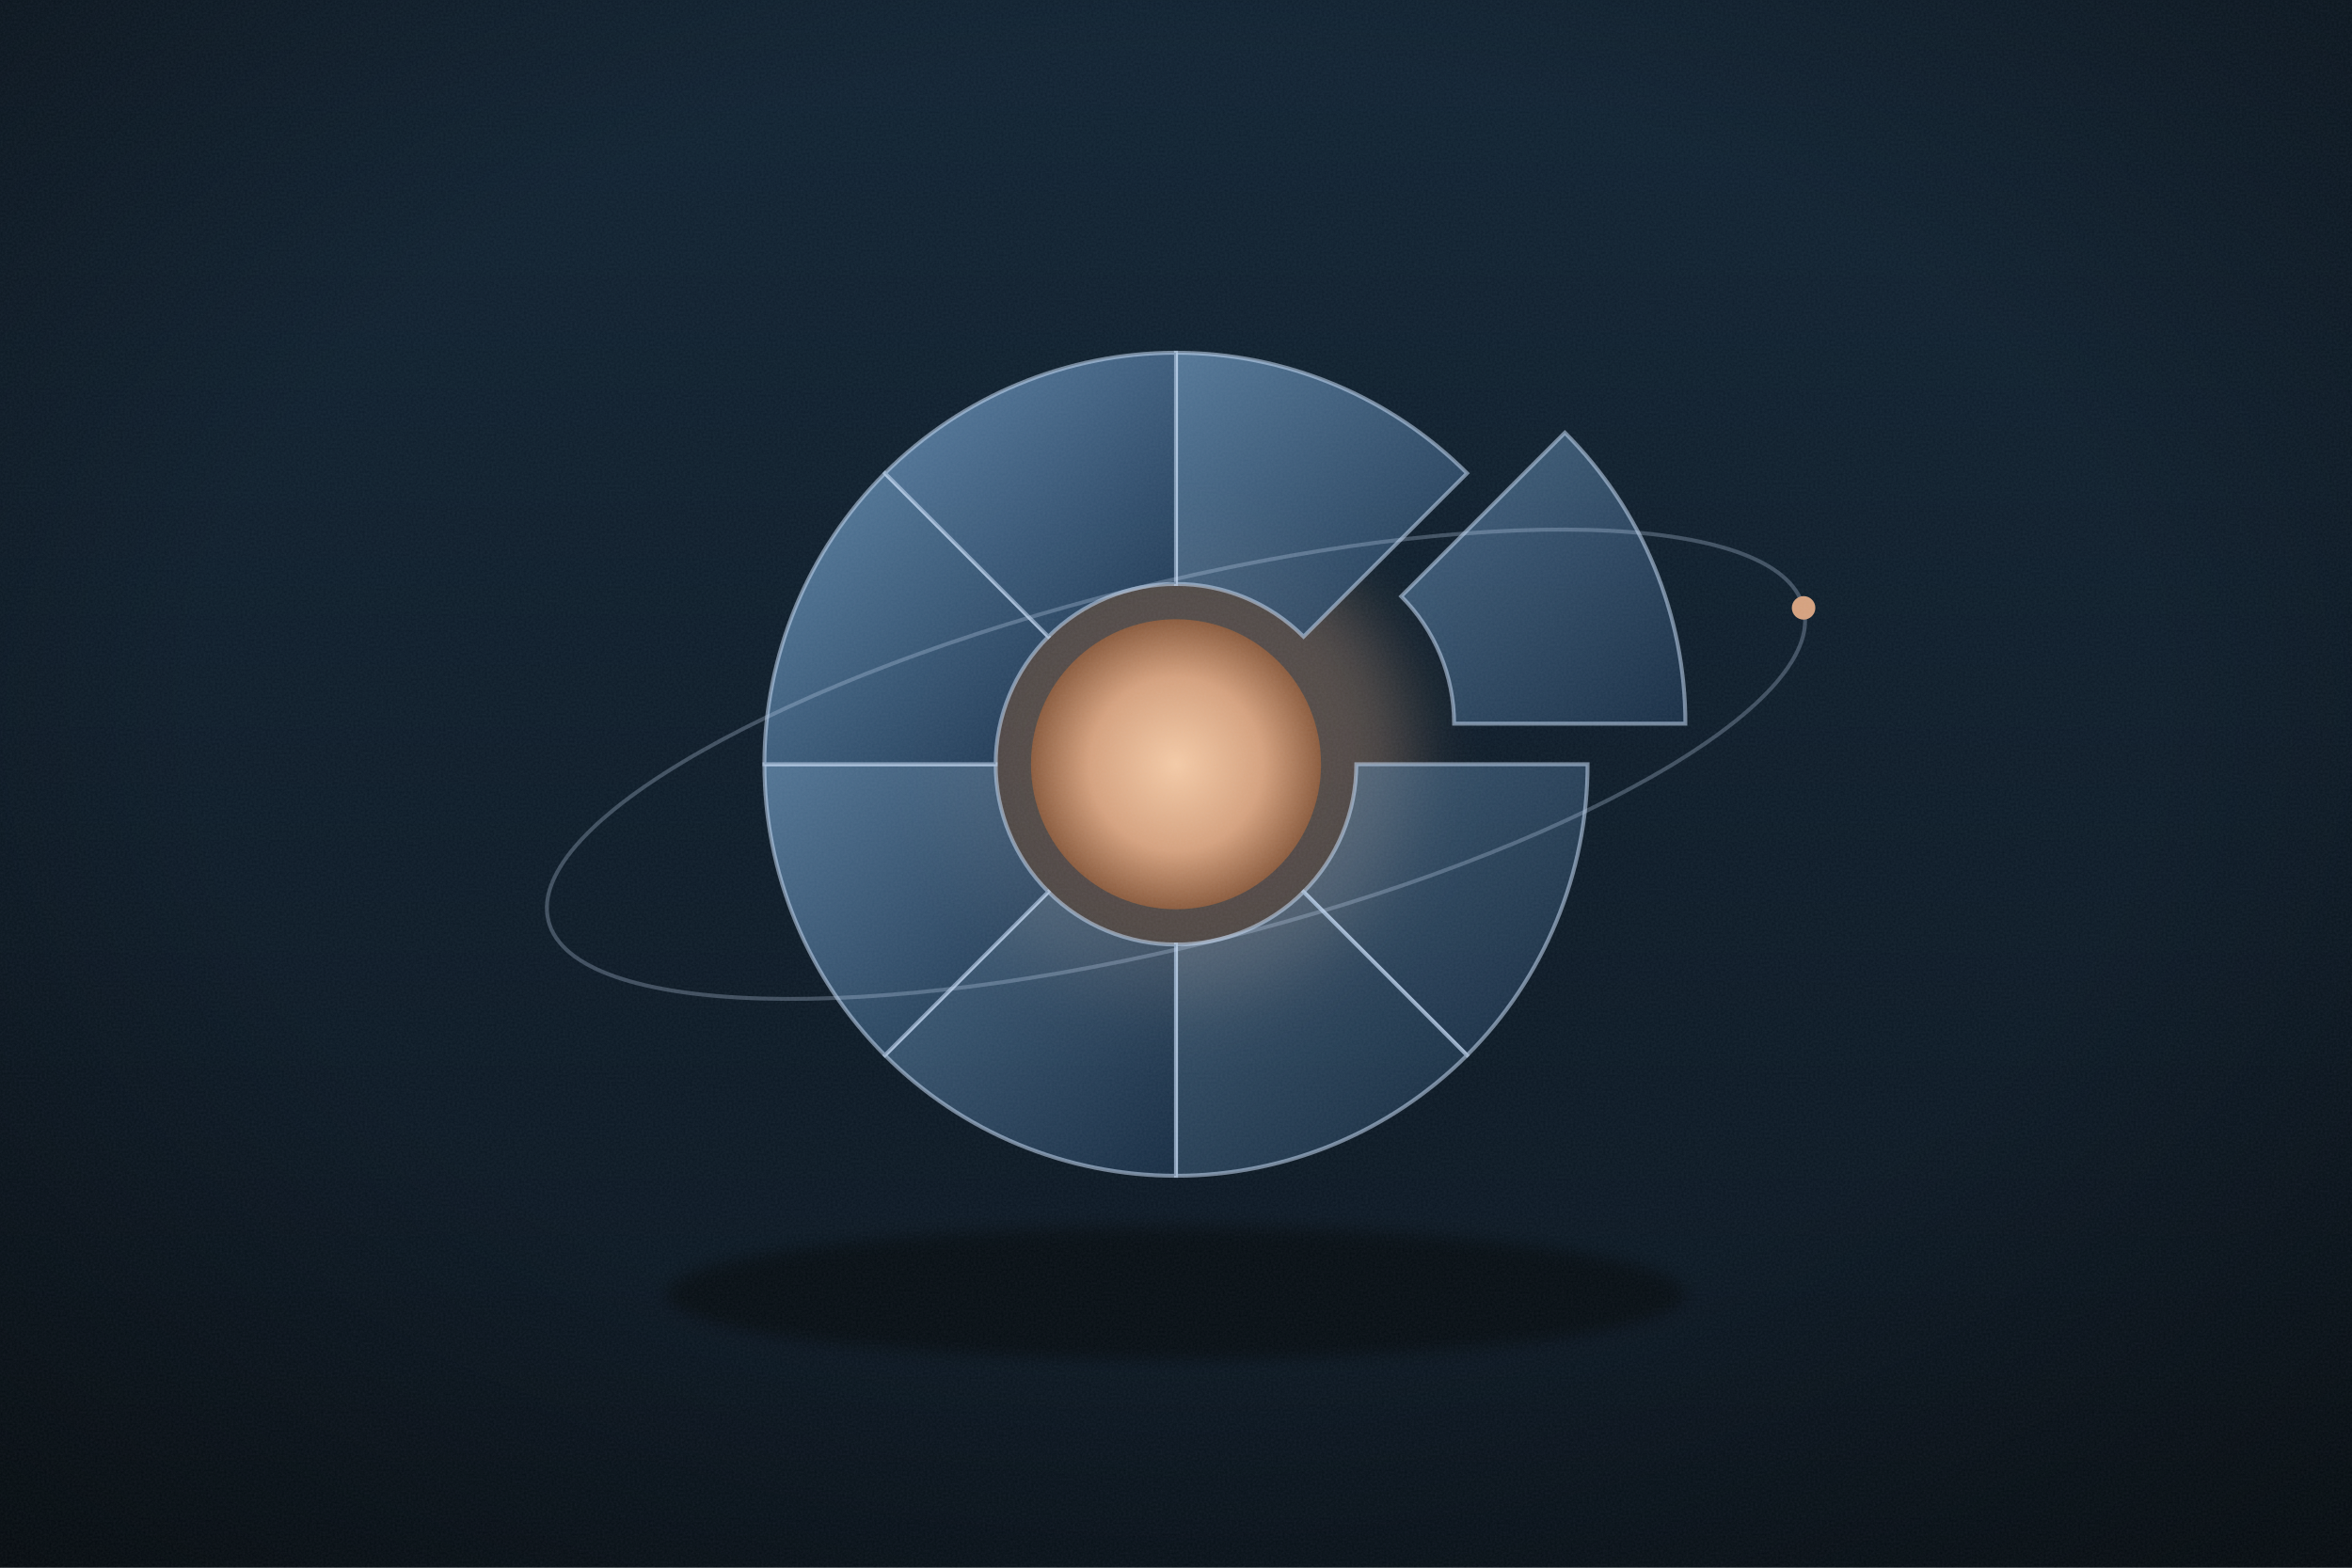
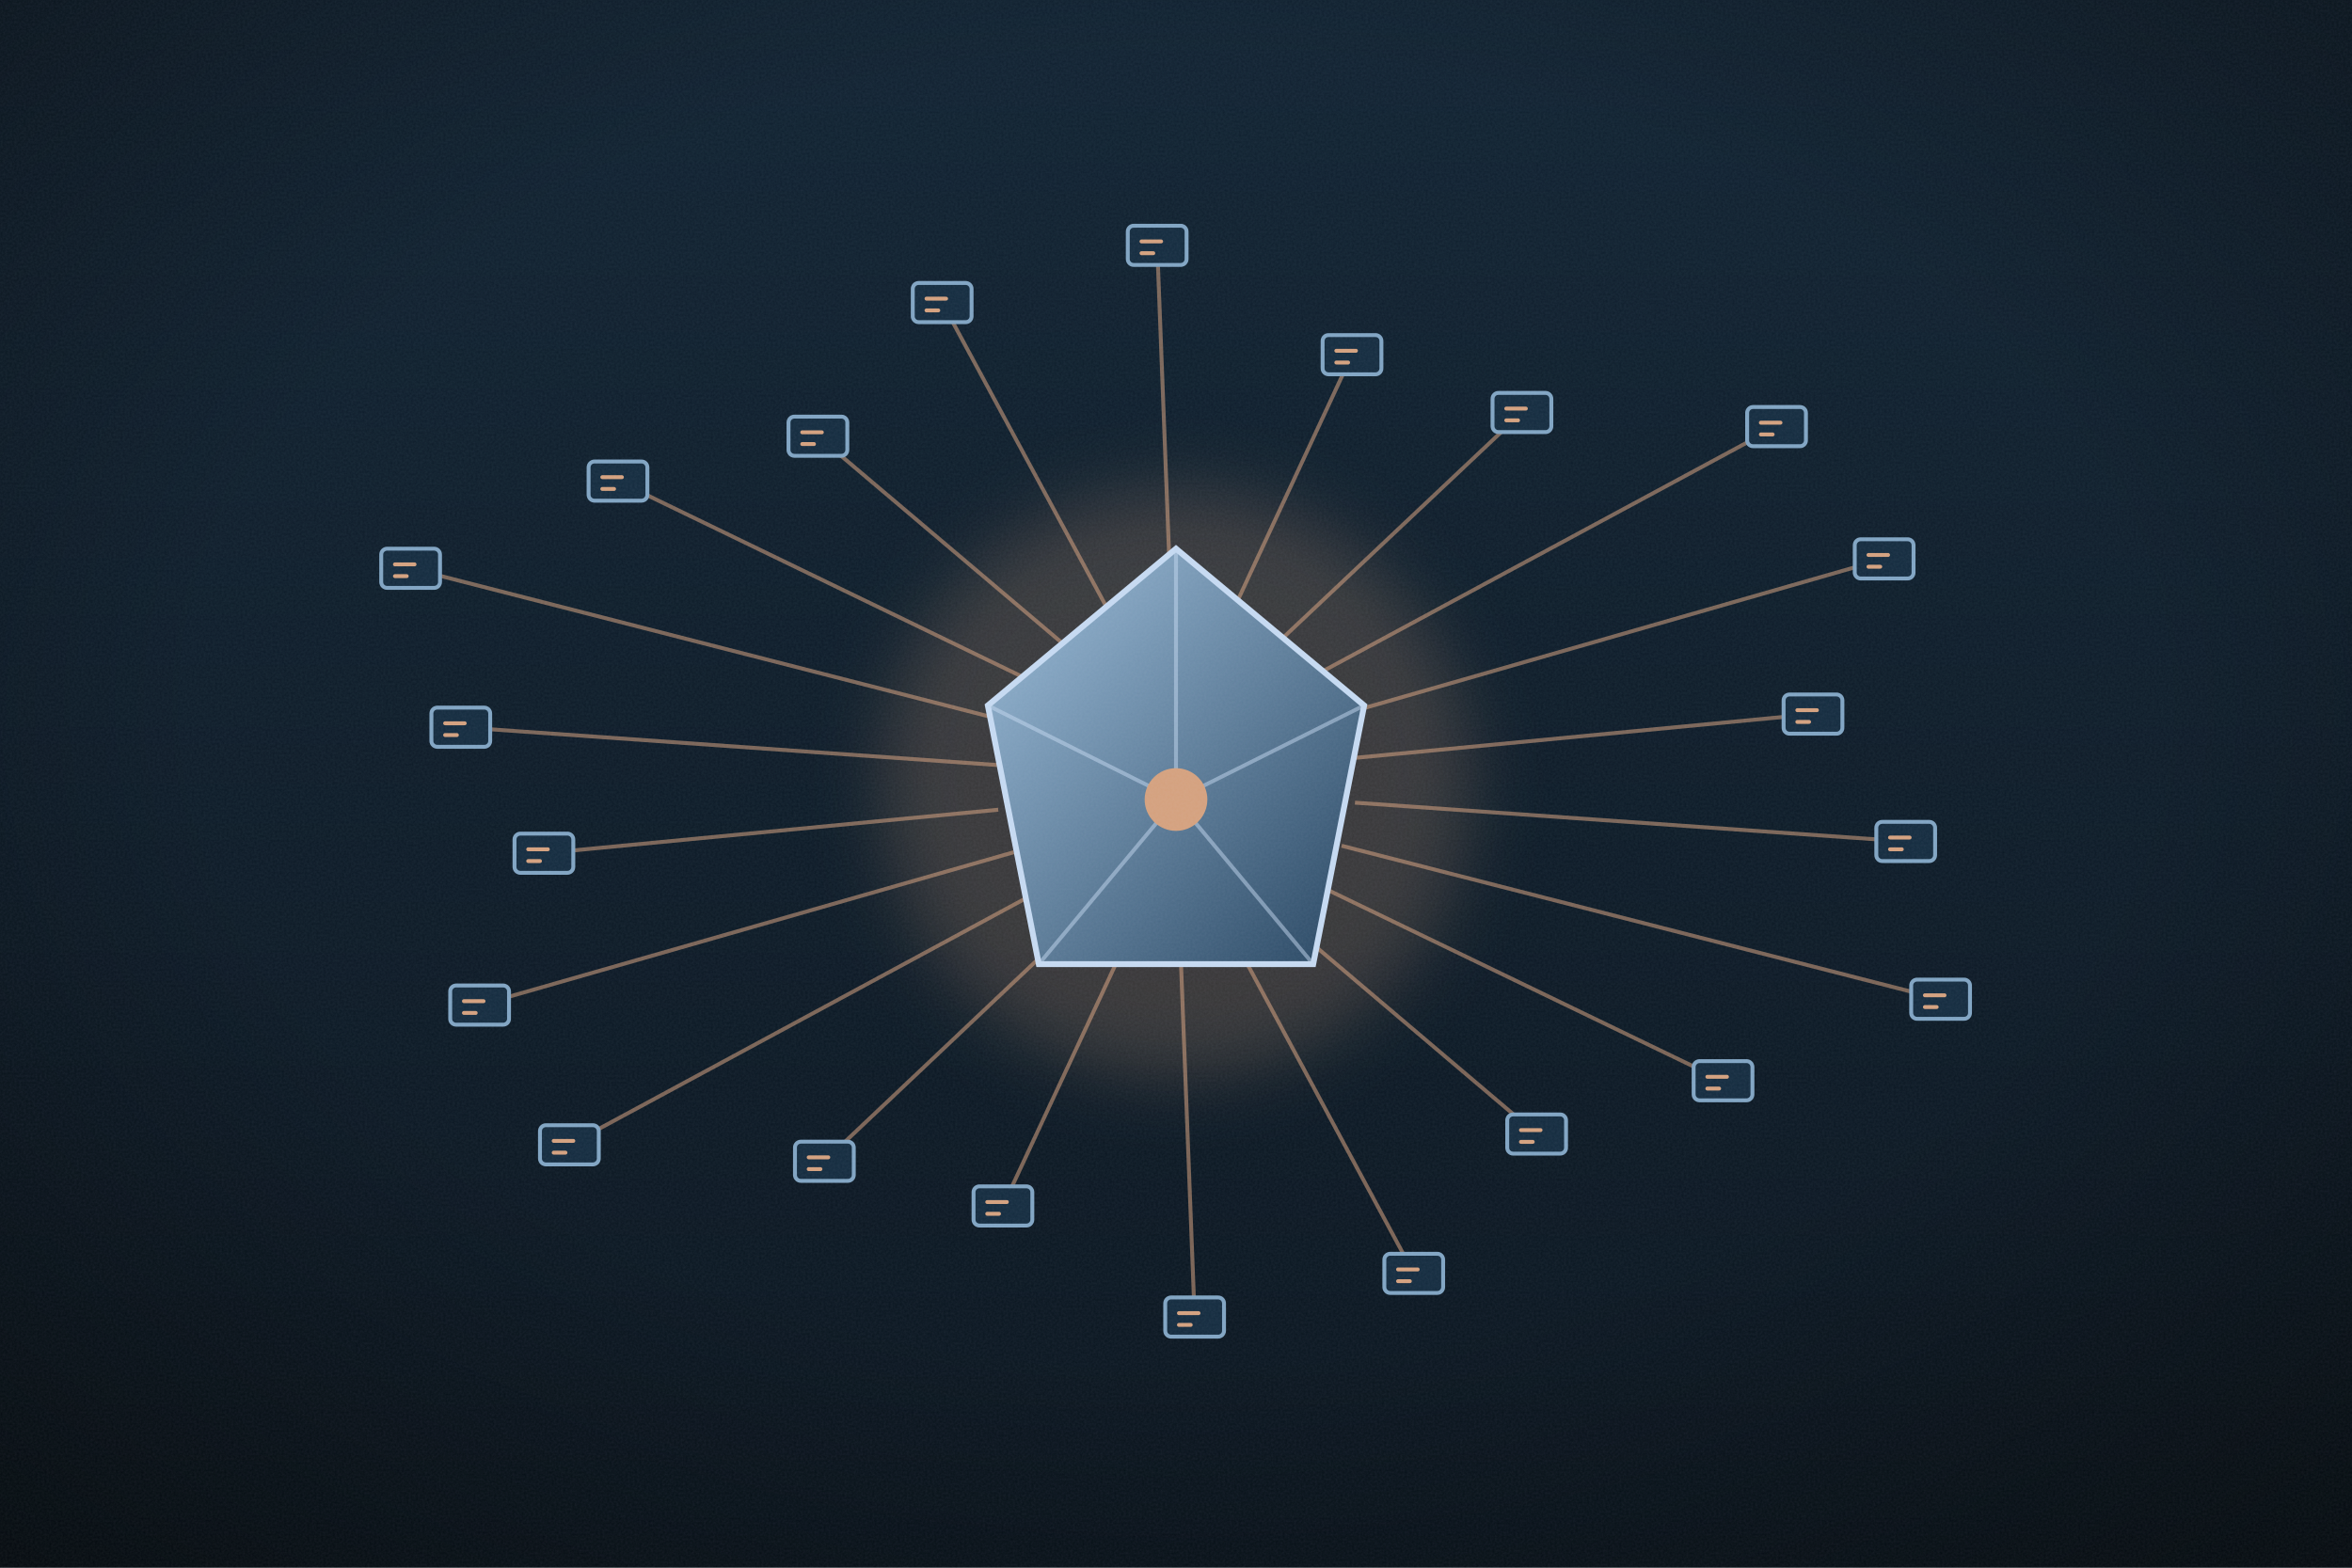
- <svg xmlns="http://www.w3.org/2000/svg" viewBox="0 0 1200 800" width="1200" height="800" role="img" aria-label="A segmented blue sphere with one section lifted away to reveal a glowing copper core">
+ <svg xmlns="http://www.w3.org/2000/svg" viewBox="0 0 1200 800" width="1200" height="800" role="img" aria-label="A faceted blue crystal at the center with copper lines running out to many small terminal screens">
  <defs>
    <linearGradient id="bg" x1="0" y1="0" x2="0" y2="1">
      <stop offset="0" stop-color="#0f2131" />
      <stop offset="1" stop-color="#08131d" />
    </linearGradient>
    <radialGradient id="vig" cx=".5" cy=".45" r=".75">
      <stop offset=".55" stop-color="#000" stop-opacity="0" />
      <stop offset="1" stop-color="#000" stop-opacity=".55" />
    </radialGradient>
    <filter id="grain" x="0" y="0" width="100%" height="100%">
      <feTurbulence type="fractalNoise" baseFrequency=".85" numOctaves="2" seed="7" result="n" />
      <feColorMatrix in="n" type="matrix" values="0 0 0 0 .8  0 0 0 0 .87  0 0 0 0 .95  0 0 0 .07 0" />
    </filter>
    <filter id="glow" x="-50%" y="-50%" width="200%" height="200%">
      <feGaussianBlur stdDeviation="18" />
    </filter>
    <filter id="soft" x="-20%" y="-20%" width="140%" height="140%">
      <feGaussianBlur stdDeviation="4" />
    </filter>
-     <radialGradient id="core" cx=".5" cy=".5" r=".5">
-       <stop offset="0" stop-color="#f3c9a5" />
-       <stop offset=".6" stop-color="#d4a07d" />
-       <stop offset="1" stop-color="#8a5a3c" />
-     </radialGradient>
-     <linearGradient id="seg" x1="0" y1="0" x2="1" y2="1">
-       <stop offset="0" stop-color="#5d83a6" />
-       <stop offset="1" stop-color="#1c3550" />
+     <linearGradient id="facet" x1="0" y1="0" x2="1" y2="1">
+       <stop offset="0" stop-color="#9dbedb" />
+       <stop offset="1" stop-color="#24425e" />
    </linearGradient>
  </defs>
  <rect width="1200" height="800" fill="url(#bg)" />
-   <ellipse cx="600" cy="660" rx="260" ry="34" fill="#000" opacity=".45" filter="url(#soft)" />
-   <circle cx="600" cy="390" r="120" fill="#d4a07d" opacity=".35" filter="url(#glow)" />
-   <circle cx="600" cy="390" r="74" fill="url(#core)" />
-   <path d="M600.0,298.0 L600.0,180.0 A210,210 0 0 1 748.5,241.5 L665.1,324.9 A92,92 0 0 0 600.0,298.0 Z" fill="url(#seg)" fill-opacity="0.87" stroke="#c5d9f1" stroke-opacity=".55" stroke-width="2" />
-   <path d="M714.9,304.3 L798.4,220.8 A210,210 0 0 1 859.9,369.3 L741.9,369.3 A92,92 0 0 0 714.9,304.3 Z" fill="url(#seg)" fill-opacity="0.70" stroke="#c5d9f1" stroke-opacity=".55" stroke-width="2" />
-   <path d="M692.0,390.0 L810.0,390.0 A210,210 0 0 1 748.5,538.5 L665.1,455.1 A92,92 0 0 0 692.0,390.0 Z" fill="url(#seg)" fill-opacity="0.57" stroke="#c5d9f1" stroke-opacity=".55" stroke-width="2" />
-   <path d="M665.1,455.1 L748.5,538.5 A210,210 0 0 1 600.0,600.0 L600.0,482.0 A92,92 0 0 0 665.1,455.1 Z" fill="url(#seg)" fill-opacity="0.56" stroke="#c5d9f1" stroke-opacity=".55" stroke-width="2" />
-   <path d="M600.0,482.0 L600.0,600.0 A210,210 0 0 1 451.5,538.5 L534.9,455.1 A92,92 0 0 0 600.0,482.0 Z" fill="url(#seg)" fill-opacity="0.68" stroke="#c5d9f1" stroke-opacity=".55" stroke-width="2" />
-   <path d="M534.9,455.1 L451.5,538.5 A210,210 0 0 1 390.0,390.0 L508.0,390.0 A92,92 0 0 0 534.9,455.1 Z" fill="url(#seg)" fill-opacity="0.85" stroke="#c5d9f1" stroke-opacity=".55" stroke-width="2" />
-   <path d="M508.0,390.0 L390.0,390.0 A210,210 0 0 1 451.5,241.5 L534.9,324.9 A92,92 0 0 0 508.0,390.0 Z" fill="url(#seg)" fill-opacity="0.98" stroke="#c5d9f1" stroke-opacity=".55" stroke-width="2" />
-   <path d="M534.9,324.9 L451.5,241.5 A210,210 0 0 1 600.0,180.0 L600.0,298.0 A92,92 0 0 0 534.9,324.9 Z" fill="url(#seg)" fill-opacity="0.99" stroke="#c5d9f1" stroke-opacity=".55" stroke-width="2" />
-   <ellipse cx="600" cy="390" rx="330" ry="92" fill="none" stroke="#c5d9f1" stroke-opacity=".28" stroke-width="2" transform="rotate(-14 600 390)" />
-   <circle cx="920.2" cy="310.2" r="6" fill="#d4a07d" />
+   <circle cx="600" cy="400" r="150" fill="#d4a07d" opacity=".22" filter="url(#glow)" />
+   <path d="M691.3,409.6 L972.3,429.4" stroke="#d4a07d" stroke-opacity=".55" stroke-width="2" />
+   <path d="M684.5,431.6 L990.1,509.9" stroke="#d4a07d" stroke-opacity=".55" stroke-width="2" />
+   <path d="M670.9,451.0 L879.1,551.5" stroke="#d4a07d" stroke-opacity=".55" stroke-width="2" />
+   <path d="M651.5,466.3 L784.0,578.7" stroke="#d4a07d" stroke-opacity=".55" stroke-width="2" />
+   <path d="M627.9,476.2 L721.3,649.8" stroke="#d4a07d" stroke-opacity=".55" stroke-width="2" />
+   <path d="M602.1,480.0 L609.5,672.1" stroke="#d4a07d" stroke-opacity=".55" stroke-width="2" />
+   <path d="M576.1,477.3 L511.7,615.4" stroke="#d4a07d" stroke-opacity=".55" stroke-width="2" />
+   <path d="M552.0,468.3 L420.6,592.6" stroke="#d4a07d" stroke-opacity=".55" stroke-width="2" />
+   <path d="M531.9,453.8 L290.5,584.2" stroke="#d4a07d" stroke-opacity=".55" stroke-width="2" />
+   <path d="M517.2,434.9 L244.7,512.9" stroke="#d4a07d" stroke-opacity=".55" stroke-width="2" />
+   <path d="M509.3,413.2 L277.5,435.4" stroke="#d4a07d" stroke-opacity=".55" stroke-width="2" />
+   <path d="M508.7,390.4 L235.1,371.1" stroke="#d4a07d" stroke-opacity=".55" stroke-width="2" />
+   <path d="M515.5,368.4 L209.5,290.0" stroke="#d4a07d" stroke-opacity=".55" stroke-width="2" />
+   <path d="M529.1,349.0 L315.3,245.5" stroke="#d4a07d" stroke-opacity=".55" stroke-width="2" />
+   <path d="M548.5,333.7 L417.3,222.6" stroke="#d4a07d" stroke-opacity=".55" stroke-width="2" />
+   <path d="M572.1,323.8 L480.7,154.4" stroke="#d4a07d" stroke-opacity=".55" stroke-width="2" />
+   <path d="M597.9,320.0 L590.4,125.2" stroke="#d4a07d" stroke-opacity=".55" stroke-width="2" />
+   <path d="M623.9,322.7 L689.8,181.0" stroke="#d4a07d" stroke-opacity=".55" stroke-width="2" />
+   <path d="M648.0,331.7 L776.5,210.5" stroke="#d4a07d" stroke-opacity=".55" stroke-width="2" />
+   <path d="M668.1,346.2 L906.4,217.7" stroke="#d4a07d" stroke-opacity=".55" stroke-width="2" />
+   <path d="M682.8,365.1 L961.3,285.2" stroke="#d4a07d" stroke-opacity=".55" stroke-width="2" />
+   <path d="M690.7,386.8 L925.0,364.4" stroke="#d4a07d" stroke-opacity=".55" stroke-width="2" />
+   <rect x="957.3" y="419.4" width="30" height="20" rx="3" fill="#132a3e" stroke="#7fa3c2" stroke-width="2" />
+   <path d="M964.3,427.4h10M964.3,433.4h6" stroke="#d4a07d" stroke-width="2" stroke-linecap="round" />
+   <rect x="975.1" y="499.9" width="30" height="20" rx="3" fill="#132a3e" stroke="#7fa3c2" stroke-width="2" />
+   <path d="M982.1,507.9h10M982.1,513.9h6" stroke="#d4a07d" stroke-width="2" stroke-linecap="round" />
+   <rect x="864.1" y="541.5" width="30" height="20" rx="3" fill="#132a3e" stroke="#7fa3c2" stroke-width="2" />
+   <path d="M871.1,549.5h10M871.1,555.5h6" stroke="#d4a07d" stroke-width="2" stroke-linecap="round" />
+   <rect x="769.0" y="568.7" width="30" height="20" rx="3" fill="#132a3e" stroke="#7fa3c2" stroke-width="2" />
+   <path d="M776.0,576.7h10M776.0,582.7h6" stroke="#d4a07d" stroke-width="2" stroke-linecap="round" />
+   <rect x="706.3" y="639.8" width="30" height="20" rx="3" fill="#132a3e" stroke="#7fa3c2" stroke-width="2" />
+   <path d="M713.3,647.8h10M713.3,653.8h6" stroke="#d4a07d" stroke-width="2" stroke-linecap="round" />
+   <rect x="594.5" y="662.1" width="30" height="20" rx="3" fill="#132a3e" stroke="#7fa3c2" stroke-width="2" />
+   <path d="M601.5,670.1h10M601.5,676.1h6" stroke="#d4a07d" stroke-width="2" stroke-linecap="round" />
+   <rect x="496.7" y="605.4" width="30" height="20" rx="3" fill="#132a3e" stroke="#7fa3c2" stroke-width="2" />
+   <path d="M503.7,613.4h10M503.7,619.4h6" stroke="#d4a07d" stroke-width="2" stroke-linecap="round" />
+   <rect x="405.6" y="582.6" width="30" height="20" rx="3" fill="#132a3e" stroke="#7fa3c2" stroke-width="2" />
+   <path d="M412.6,590.6h10M412.6,596.6h6" stroke="#d4a07d" stroke-width="2" stroke-linecap="round" />
+   <rect x="275.5" y="574.2" width="30" height="20" rx="3" fill="#132a3e" stroke="#7fa3c2" stroke-width="2" />
+   <path d="M282.5,582.2h10M282.5,588.2h6" stroke="#d4a07d" stroke-width="2" stroke-linecap="round" />
+   <rect x="229.7" y="502.9" width="30" height="20" rx="3" fill="#132a3e" stroke="#7fa3c2" stroke-width="2" />
+   <path d="M236.7,510.9h10M236.7,516.9h6" stroke="#d4a07d" stroke-width="2" stroke-linecap="round" />
+   <rect x="262.5" y="425.4" width="30" height="20" rx="3" fill="#132a3e" stroke="#7fa3c2" stroke-width="2" />
+   <path d="M269.5,433.4h10M269.5,439.4h6" stroke="#d4a07d" stroke-width="2" stroke-linecap="round" />
+   <rect x="220.1" y="361.1" width="30" height="20" rx="3" fill="#132a3e" stroke="#7fa3c2" stroke-width="2" />
+   <path d="M227.1,369.1h10M227.1,375.1h6" stroke="#d4a07d" stroke-width="2" stroke-linecap="round" />
+   <rect x="194.5" y="280.0" width="30" height="20" rx="3" fill="#132a3e" stroke="#7fa3c2" stroke-width="2" />
+   <path d="M201.5,288.0h10M201.5,294.0h6" stroke="#d4a07d" stroke-width="2" stroke-linecap="round" />
+   <rect x="300.3" y="235.5" width="30" height="20" rx="3" fill="#132a3e" stroke="#7fa3c2" stroke-width="2" />
+   <path d="M307.3,243.5h10M307.3,249.5h6" stroke="#d4a07d" stroke-width="2" stroke-linecap="round" />
+   <rect x="402.3" y="212.6" width="30" height="20" rx="3" fill="#132a3e" stroke="#7fa3c2" stroke-width="2" />
+   <path d="M409.3,220.6h10M409.3,226.6h6" stroke="#d4a07d" stroke-width="2" stroke-linecap="round" />
+   <rect x="465.7" y="144.4" width="30" height="20" rx="3" fill="#132a3e" stroke="#7fa3c2" stroke-width="2" />
+   <path d="M472.7,152.4h10M472.7,158.4h6" stroke="#d4a07d" stroke-width="2" stroke-linecap="round" />
+   <rect x="575.4" y="115.2" width="30" height="20" rx="3" fill="#132a3e" stroke="#7fa3c2" stroke-width="2" />
+   <path d="M582.4,123.2h10M582.4,129.2h6" stroke="#d4a07d" stroke-width="2" stroke-linecap="round" />
+   <rect x="674.8" y="171.0" width="30" height="20" rx="3" fill="#132a3e" stroke="#7fa3c2" stroke-width="2" />
+   <path d="M681.8,179.0h10M681.8,185.0h6" stroke="#d4a07d" stroke-width="2" stroke-linecap="round" />
+   <rect x="761.5" y="200.5" width="30" height="20" rx="3" fill="#132a3e" stroke="#7fa3c2" stroke-width="2" />
+   <path d="M768.5,208.5h10M768.5,214.5h6" stroke="#d4a07d" stroke-width="2" stroke-linecap="round" />
+   <rect x="891.4" y="207.7" width="30" height="20" rx="3" fill="#132a3e" stroke="#7fa3c2" stroke-width="2" />
+   <path d="M898.4,215.7h10M898.4,221.7h6" stroke="#d4a07d" stroke-width="2" stroke-linecap="round" />
+   <rect x="946.3" y="275.2" width="30" height="20" rx="3" fill="#132a3e" stroke="#7fa3c2" stroke-width="2" />
+   <path d="M953.3,283.2h10M953.3,289.2h6" stroke="#d4a07d" stroke-width="2" stroke-linecap="round" />
+   <rect x="910.0" y="354.4" width="30" height="20" rx="3" fill="#132a3e" stroke="#7fa3c2" stroke-width="2" />
+   <path d="M917.0,362.4h10M917.0,368.4h6" stroke="#d4a07d" stroke-width="2" stroke-linecap="round" />
+   <polygon points="600,280 696,360 670,492 530,492 504,360" fill="url(#facet)" stroke="#c5d9f1" stroke-width="3" />
+   <path d="M600,408 L600,280" stroke="#c5d9f1" stroke-opacity=".5" stroke-width="2" />
+   <path d="M600,408 L696,360" stroke="#c5d9f1" stroke-opacity=".5" stroke-width="2" />
+   <path d="M600,408 L670,492" stroke="#c5d9f1" stroke-opacity=".5" stroke-width="2" />
+   <path d="M600,408 L530,492" stroke="#c5d9f1" stroke-opacity=".5" stroke-width="2" />
+   <path d="M600,408 L504,360" stroke="#c5d9f1" stroke-opacity=".5" stroke-width="2" />
+   <circle cx="600" cy="408" r="16" fill="#d4a07d" />
  <rect width="1200" height="800" fill="url(#vig)" />
  <rect width="1200" height="800" filter="url(#grain)" />
</svg>
